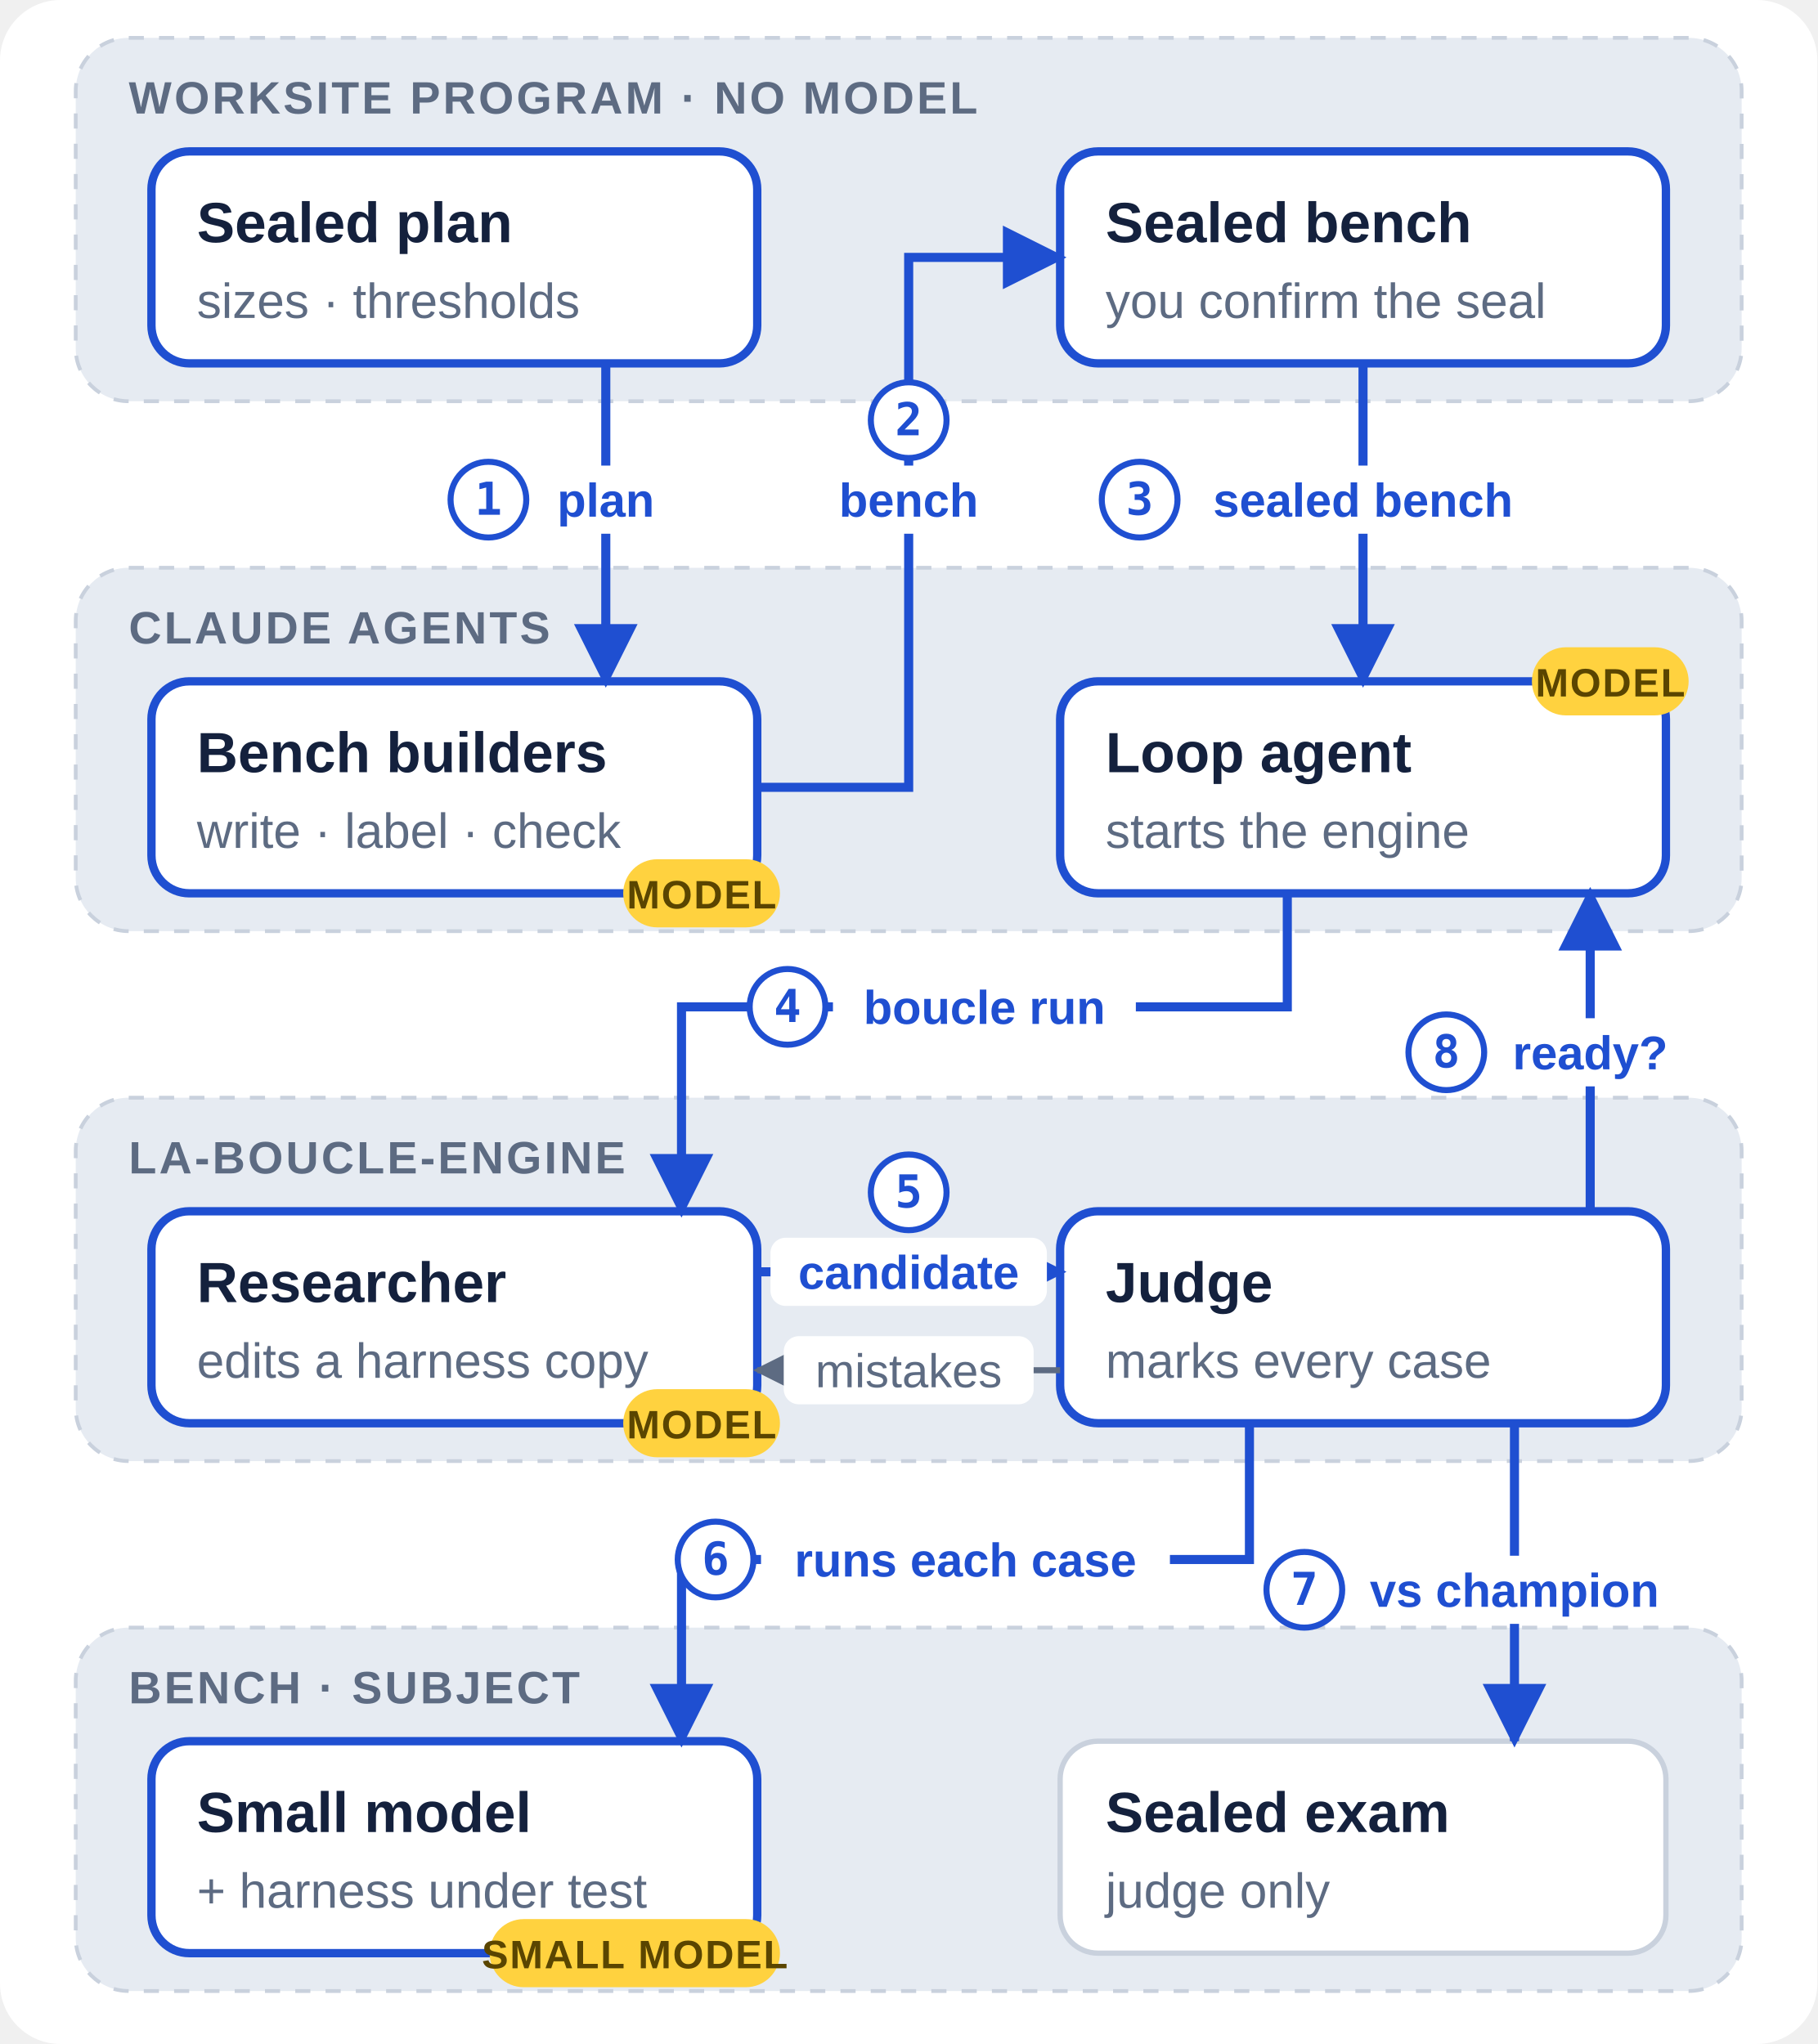
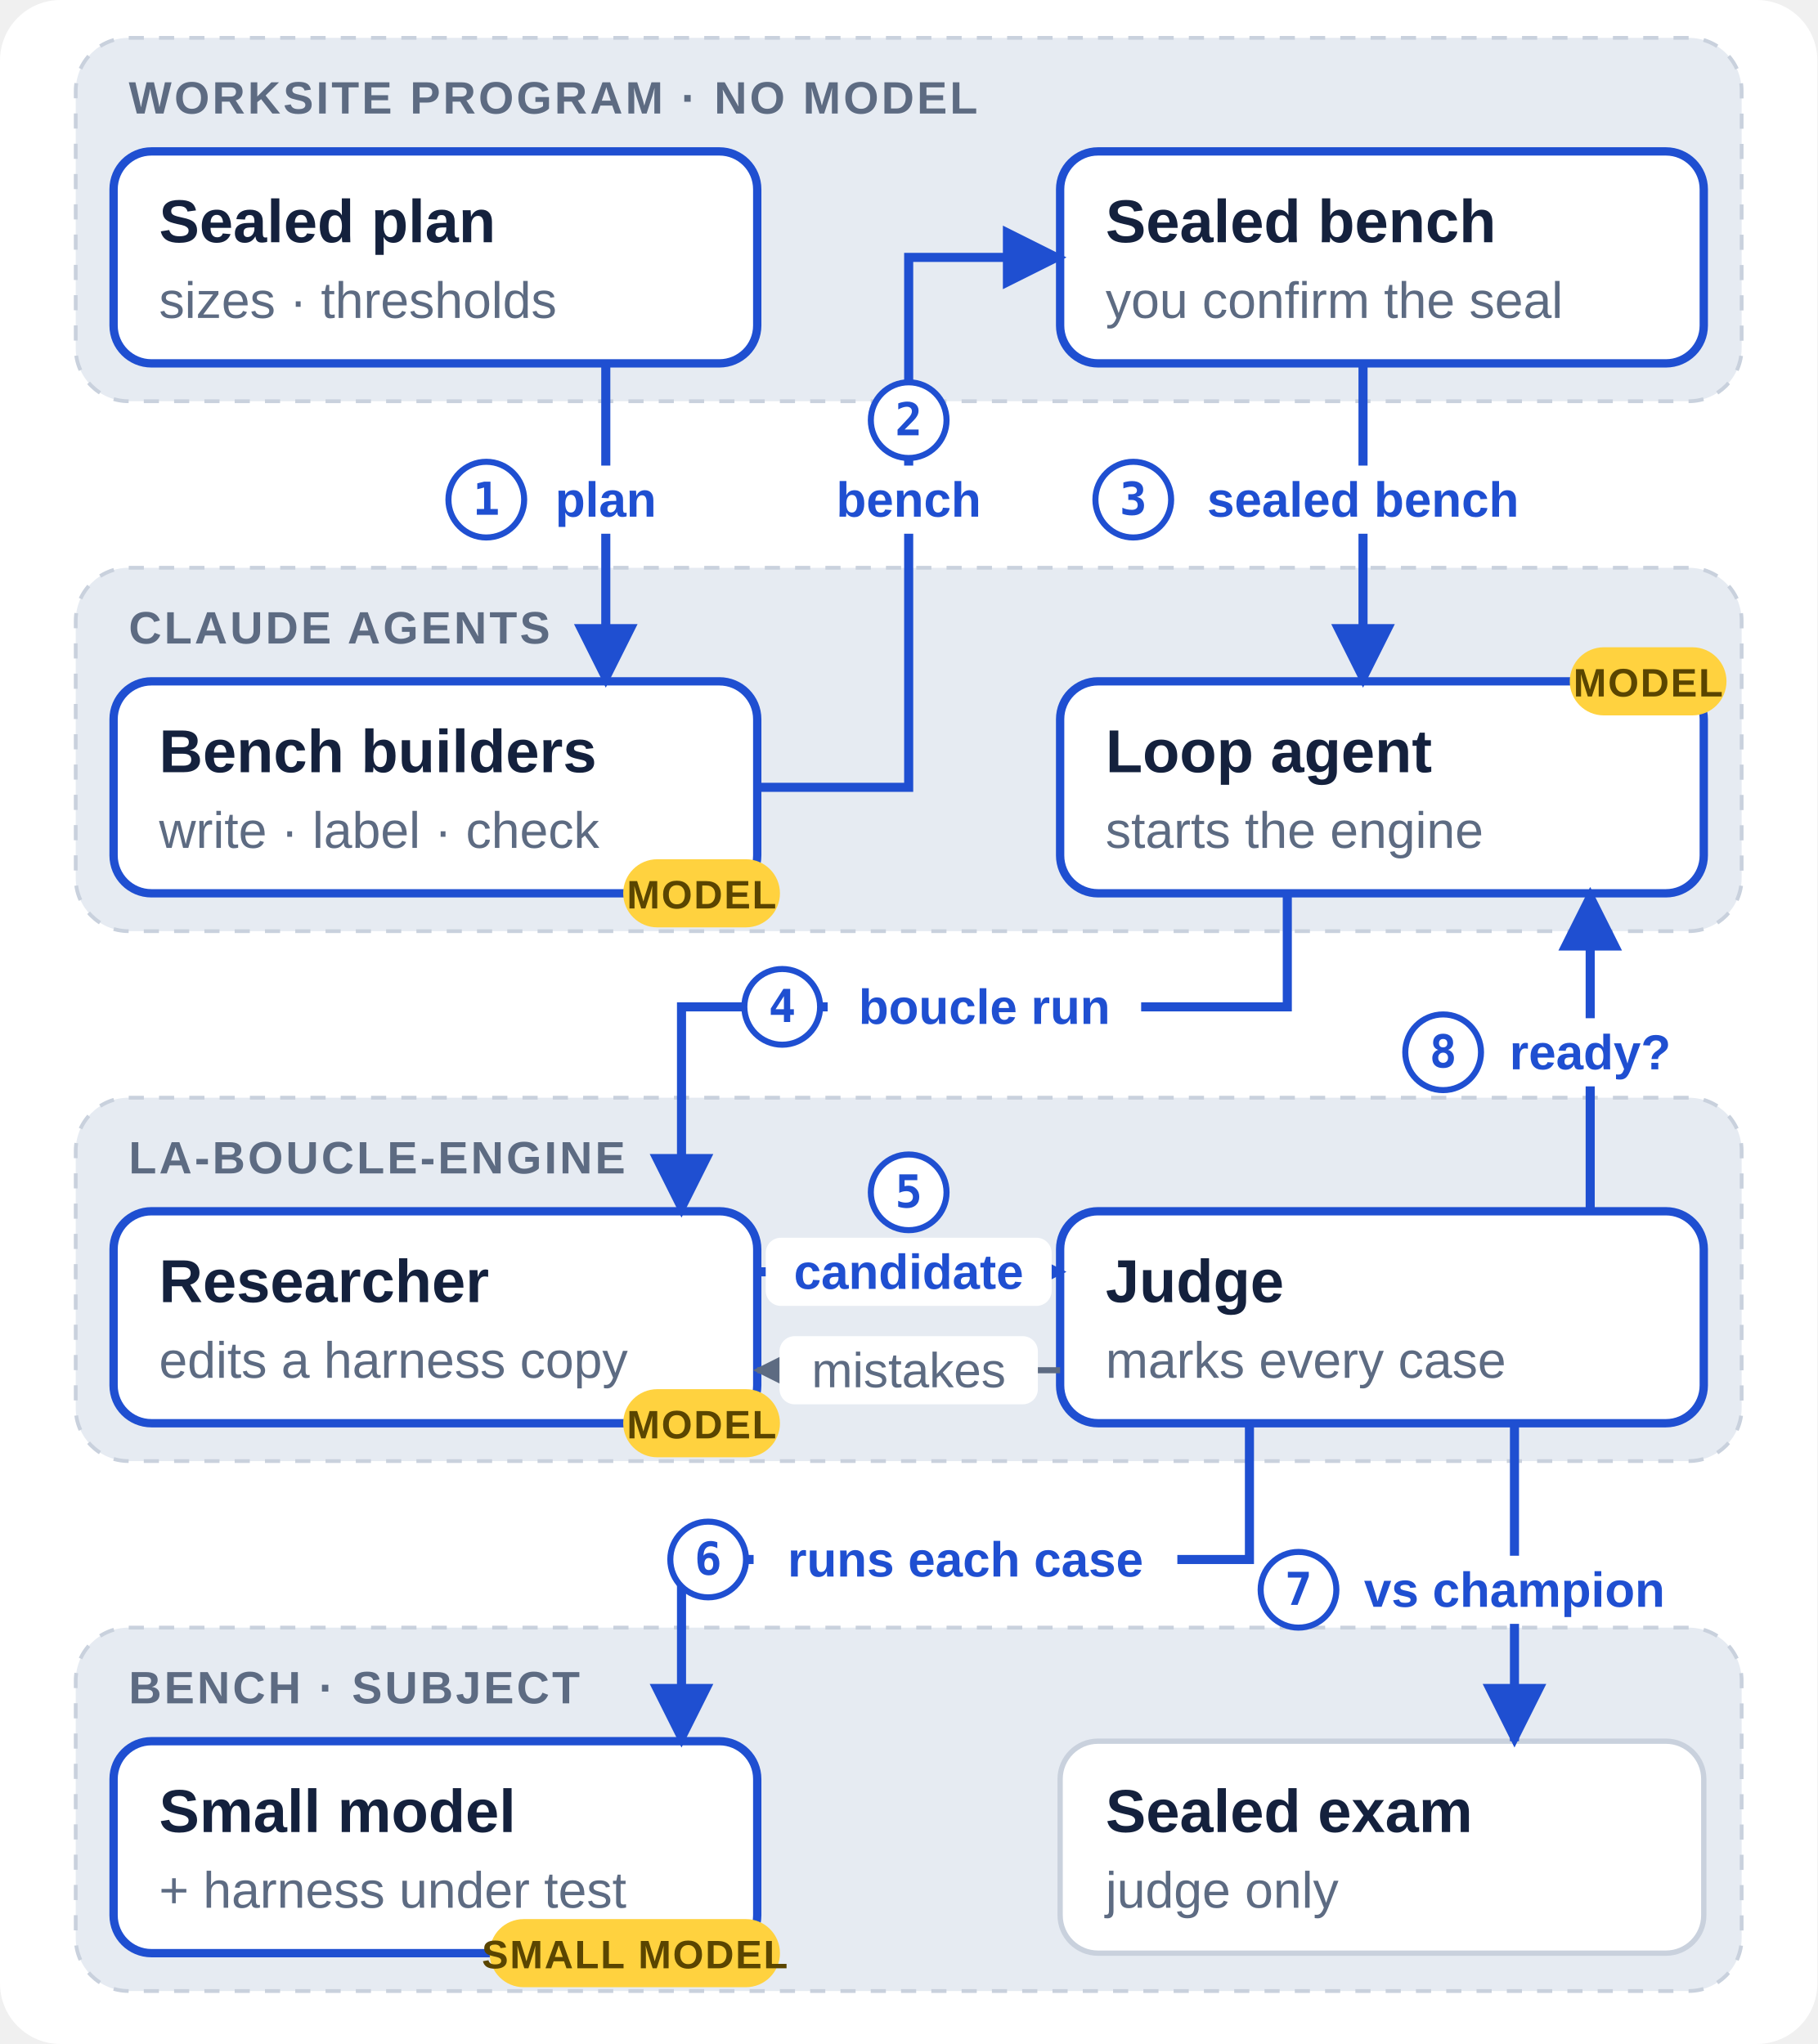
<svg xmlns="http://www.w3.org/2000/svg" viewBox="0 0 480 540" width="480" height="540" font-family="IBM Plex Sans, Segoe UI, Helvetica Neue, Arial, sans-serif" role="img" aria-label="La boucle module: steps 3 and 4, the bench and the loop">
  <defs>
    <marker id="m" viewBox="0 0 10 10" refX="9" refY="5" markerWidth="7" markerHeight="7" orient="auto-start-reverse">
      <path d="M0 0L10 5L0 10z" fill="#5d6b82" />
    </marker>
    <marker id="a" viewBox="0 0 10 10" refX="9" refY="5" markerWidth="7" markerHeight="7" orient="auto-start-reverse">
      <path d="M0 0L10 5L0 10z" fill="#1f4fd1" />
    </marker>
  </defs>
  <rect width="480" height="540" rx="16" fill="#ffffff" />
  <rect x="20" y="10" width="440" height="96" rx="14" fill="#e6ebf2" stroke="#c9d1dd" stroke-dasharray="4 4" />
  <text x="34" y="30" fill="#5d6b82" font-size="12" font-weight="600" letter-spacing=".7">WORKSITE PROGRAM · NO MODEL</text>
  <rect x="20" y="150" width="440" height="96" rx="14" fill="#e6ebf2" stroke="#c9d1dd" stroke-dasharray="4 4" />
  <text x="34" y="170" fill="#5d6b82" font-size="12" font-weight="600" letter-spacing=".7">CLAUDE AGENTS</text>
  <rect x="20" y="290" width="440" height="96" rx="14" fill="#e6ebf2" stroke="#c9d1dd" stroke-dasharray="4 4" />
  <text x="34" y="310" fill="#5d6b82" font-size="12" font-weight="600" letter-spacing=".7">LA-BOUCLE-ENGINE</text>
  <rect x="20" y="430" width="440" height="96" rx="14" fill="#e6ebf2" stroke="#c9d1dd" stroke-dasharray="4 4" />
  <text x="34" y="450" fill="#5d6b82" font-size="12" font-weight="600" letter-spacing=".7">BENCH · SUBJECT</text>
-   <rect x="40" y="40" width="160" height="56" rx="10" fill="#fff" stroke="#1f4fd1" stroke-width="2.2" />
-   <text x="52" y="64" fill="#14213d" font-size="15" font-weight="600">Sealed plan</text>
-   <text x="52" y="84" fill="#5d6b82" font-size="13">sizes · thresholds</text>
-   <rect x="280" y="40" width="160" height="56" rx="10" fill="#fff" stroke="#1f4fd1" stroke-width="2.2" />
-   <text x="292" y="64" fill="#14213d" font-size="15" font-weight="600">Sealed bench</text>
-   <text x="292" y="84" fill="#5d6b82" font-size="13">you confirm the seal</text>
-   <rect x="40" y="180" width="160" height="56" rx="10" fill="#fff" stroke="#1f4fd1" stroke-width="2.2" />
-   <text x="52" y="204" fill="#14213d" font-size="15" font-weight="600">Bench builders</text>
-   <text x="52" y="224" fill="#5d6b82" font-size="13">write · label · check</text>
+   <rect x="30" y="40" width="170" height="56" rx="10" fill="#fff" stroke="#1f4fd1" stroke-width="2.2" />
+   <text x="42" y="64" fill="#14213d" font-size="16" font-weight="600">Sealed plan</text>
+   <text x="42" y="84" fill="#5d6b82" font-size="13.5">sizes · thresholds</text>
+   <rect x="280" y="40" width="170" height="56" rx="10" fill="#fff" stroke="#1f4fd1" stroke-width="2.2" />
+   <text x="292" y="64" fill="#14213d" font-size="16" font-weight="600">Sealed bench</text>
+   <text x="292" y="84" fill="#5d6b82" font-size="13.5">you confirm the seal</text>
+   <rect x="30" y="180" width="170" height="56" rx="10" fill="#fff" stroke="#1f4fd1" stroke-width="2.2" />
+   <text x="42" y="204" fill="#14213d" font-size="16" font-weight="600">Bench builders</text>
+   <text x="42" y="224" fill="#5d6b82" font-size="13.5">write · label · check</text>
  <rect x="164.6" y="227" width="41.4" height="18" rx="9" fill="#ffd23f" />
  <text x="185.3" y="240" text-anchor="middle" fill="#5a4500" font-size="10.5" font-weight="700" letter-spacing=".4">MODEL</text>
-   <rect x="280" y="180" width="160" height="56" rx="10" fill="#fff" stroke="#1f4fd1" stroke-width="2.2" />
-   <text x="292" y="204" fill="#14213d" font-size="15" font-weight="600">Loop agent</text>
-   <text x="292" y="224" fill="#5d6b82" font-size="13">starts the engine</text>
-   <rect x="404.6" y="171" width="41.4" height="18" rx="9" fill="#ffd23f" />
-   <text x="425.3" y="184" text-anchor="middle" fill="#5a4500" font-size="10.5" font-weight="700" letter-spacing=".4">MODEL</text>
-   <rect x="40" y="320" width="160" height="56" rx="10" fill="#fff" stroke="#1f4fd1" stroke-width="2.2" />
-   <text x="52" y="344" fill="#14213d" font-size="15" font-weight="600">Researcher</text>
-   <text x="52" y="364" fill="#5d6b82" font-size="13">edits a harness copy</text>
+   <rect x="280" y="180" width="170" height="56" rx="10" fill="#fff" stroke="#1f4fd1" stroke-width="2.2" />
+   <text x="292" y="204" fill="#14213d" font-size="16" font-weight="600">Loop agent</text>
+   <text x="292" y="224" fill="#5d6b82" font-size="13.5">starts the engine</text>
+   <rect x="414.6" y="171" width="41.4" height="18" rx="9" fill="#ffd23f" />
+   <text x="435.3" y="184" text-anchor="middle" fill="#5a4500" font-size="10.5" font-weight="700" letter-spacing=".4">MODEL</text>
+   <rect x="30" y="320" width="170" height="56" rx="10" fill="#fff" stroke="#1f4fd1" stroke-width="2.2" />
+   <text x="42" y="344" fill="#14213d" font-size="16" font-weight="600">Researcher</text>
+   <text x="42" y="364" fill="#5d6b82" font-size="13.5">edits a harness copy</text>
  <rect x="164.6" y="367" width="41.4" height="18" rx="9" fill="#ffd23f" />
  <text x="185.3" y="380" text-anchor="middle" fill="#5a4500" font-size="10.5" font-weight="700" letter-spacing=".4">MODEL</text>
-   <rect x="280" y="320" width="160" height="56" rx="10" fill="#fff" stroke="#1f4fd1" stroke-width="2.2" />
-   <text x="292" y="344" fill="#14213d" font-size="15" font-weight="600">Judge</text>
-   <text x="292" y="364" fill="#5d6b82" font-size="13">marks every case</text>
-   <rect x="40" y="460" width="160" height="56" rx="10" fill="#fff" stroke="#1f4fd1" stroke-width="2.2" />
-   <text x="52" y="484" fill="#14213d" font-size="15" font-weight="600">Small model</text>
-   <text x="52" y="504" fill="#5d6b82" font-size="13">+ harness under test</text>
+   <rect x="280" y="320" width="170" height="56" rx="10" fill="#fff" stroke="#1f4fd1" stroke-width="2.2" />
+   <text x="292" y="344" fill="#14213d" font-size="16" font-weight="600">Judge</text>
+   <text x="292" y="364" fill="#5d6b82" font-size="13.5">marks every case</text>
+   <rect x="30" y="460" width="170" height="56" rx="10" fill="#fff" stroke="#1f4fd1" stroke-width="2.2" />
+   <text x="42" y="484" fill="#14213d" font-size="16" font-weight="600">Small model</text>
+   <text x="42" y="504" fill="#5d6b82" font-size="13.5">+ harness under test</text>
  <rect x="129.32" y="507" width="76.68" height="18" rx="9" fill="#ffd23f" />
  <text x="167.66" y="520" text-anchor="middle" fill="#5a4500" font-size="10.5" font-weight="700" letter-spacing=".4">SMALL MODEL</text>
-   <rect x="280" y="460" width="160" height="56" rx="10" fill="#fff" stroke="#c9d1dd" stroke-width="1.4" />
-   <text x="292" y="484" fill="#14213d" font-size="15" font-weight="600">Sealed exam</text>
-   <text x="292" y="504" fill="#5d6b82" font-size="13">judge only</text>
+   <rect x="280" y="460" width="170" height="56" rx="10" fill="#fff" stroke="#c9d1dd" stroke-width="1.4" />
+   <text x="292" y="484" fill="#14213d" font-size="16" font-weight="600">Sealed exam</text>
+   <text x="292" y="504" fill="#5d6b82" font-size="13.5">judge only</text>
  <path d="M160 96V180" fill="none" stroke="#1f4fd1" stroke-width="2.4" marker-end="url(#a)" />
-   <rect x="141.0" y="123" width="38.0" height="18" rx="4" fill="#fff" />
-   <text x="160" y="136.5" text-anchor="middle" fill="#1f4fd1" font-size="12.5" font-weight="600">plan</text>
-   <circle cx="129.0" cy="132" r="10" fill="#fff" stroke="#1f4fd1" stroke-width="1.6" />
-   <text x="129.0" y="136" text-anchor="middle" fill="#1f4fd1" font-size="12" font-weight="700" font-family="IBM Plex Mono, Consolas, monospace">1</text>
+   <rect x="140.44" y="123" width="39.12" height="18" rx="4" fill="#fff" />
+   <text x="160" y="136.5" text-anchor="middle" fill="#1f4fd1" font-size="13" font-weight="600">plan</text>
+   <circle cx="128.44" cy="132" r="10" fill="#fff" stroke="#1f4fd1" stroke-width="1.6" />
+   <text x="128.44" y="136" text-anchor="middle" fill="#1f4fd1" font-size="12" font-weight="700" font-family="IBM Plex Mono, Consolas, monospace">1</text>
  <path d="M200 208H240V68H280" fill="none" stroke="#1f4fd1" stroke-width="2.4" marker-end="url(#a)" />
-   <rect x="217.5" y="123" width="45.0" height="18" rx="4" fill="#fff" />
-   <text x="240" y="136.5" text-anchor="middle" fill="#1f4fd1" font-size="12.5" font-weight="600">bench</text>
+   <rect x="216.8" y="123" width="46.4" height="18" rx="4" fill="#fff" />
+   <text x="240" y="136.5" text-anchor="middle" fill="#1f4fd1" font-size="13" font-weight="600">bench</text>
  <circle cx="240" cy="111" r="10" fill="#fff" stroke="#1f4fd1" stroke-width="1.6" />
  <text x="240" y="115" text-anchor="middle" fill="#1f4fd1" font-size="12" font-weight="700" font-family="IBM Plex Mono, Consolas, monospace">2</text>
  <path d="M360 96V180" fill="none" stroke="#1f4fd1" stroke-width="2.4" marker-end="url(#a)" />
-   <rect x="313.0" y="123" width="94" height="18" rx="4" fill="#fff" />
-   <text x="360" y="136.5" text-anchor="middle" fill="#1f4fd1" font-size="12.5" font-weight="600">sealed bench</text>
-   <circle cx="301.0" cy="132" r="10" fill="#fff" stroke="#1f4fd1" stroke-width="1.6" />
-   <text x="301.0" y="136" text-anchor="middle" fill="#1f4fd1" font-size="12" font-weight="700" font-family="IBM Plex Mono, Consolas, monospace">3</text>
+   <rect x="311.32" y="123" width="97.36" height="18" rx="4" fill="#fff" />
+   <text x="360" y="136.5" text-anchor="middle" fill="#1f4fd1" font-size="13" font-weight="600">sealed bench</text>
+   <circle cx="299.32" cy="132" r="10" fill="#fff" stroke="#1f4fd1" stroke-width="1.6" />
+   <text x="299.32" y="136" text-anchor="middle" fill="#1f4fd1" font-size="12" font-weight="700" font-family="IBM Plex Mono, Consolas, monospace">3</text>
  <path d="M340 236V266H180V320" fill="none" stroke="#1f4fd1" stroke-width="2.4" marker-end="url(#a)" />
-   <rect x="220.0" y="257" width="80.0" height="18" rx="4" fill="#fff" />
-   <text x="260" y="270.5" text-anchor="middle" fill="#1f4fd1" font-size="12.5" font-weight="600">boucle run</text>
-   <circle cx="208.0" cy="266" r="10" fill="#fff" stroke="#1f4fd1" stroke-width="1.6" />
-   <text x="208.0" y="270" text-anchor="middle" fill="#1f4fd1" font-size="12" font-weight="700" font-family="IBM Plex Mono, Consolas, monospace">4</text>
+   <rect x="218.6" y="257" width="82.8" height="18" rx="4" fill="#fff" />
+   <text x="260" y="270.5" text-anchor="middle" fill="#1f4fd1" font-size="13" font-weight="600">boucle run</text>
+   <circle cx="206.6" cy="266" r="10" fill="#fff" stroke="#1f4fd1" stroke-width="1.6" />
+   <text x="206.6" y="270" text-anchor="middle" fill="#1f4fd1" font-size="12" font-weight="700" font-family="IBM Plex Mono, Consolas, monospace">4</text>
  <path d="M200 336H280" fill="none" stroke="#1f4fd1" stroke-width="2.4" marker-end="url(#a)" />
-   <rect x="203.5" y="327" width="73.0" height="18" rx="4" fill="#fff" />
-   <text x="240" y="340.5" text-anchor="middle" fill="#1f4fd1" font-size="12.5" font-weight="600">candidate</text>
+   <rect x="202.24" y="327" width="75.52" height="18" rx="4" fill="#fff" />
+   <text x="240" y="340.5" text-anchor="middle" fill="#1f4fd1" font-size="13" font-weight="600">candidate</text>
  <circle cx="240" cy="315" r="10" fill="#fff" stroke="#1f4fd1" stroke-width="1.6" />
  <text x="240" y="319" text-anchor="middle" fill="#1f4fd1" font-size="12" font-weight="700" font-family="IBM Plex Mono, Consolas, monospace">5</text>
  <path d="M280 362H200" fill="none" stroke="#5d6b82" stroke-width="1.6" marker-end="url(#m)" />
-   <rect x="207.0" y="353" width="66.0" height="18" rx="4" fill="#fff" />
-   <text x="240" y="366.5" text-anchor="middle" fill="#5d6b82" font-size="12.5" font-weight="400">mistakes</text>
+   <rect x="205.88" y="353" width="68.24" height="18" rx="4" fill="#fff" />
+   <text x="240" y="366.5" text-anchor="middle" fill="#5d6b82" font-size="13" font-weight="400">mistakes</text>
  <path d="M330 376V412H180V460" fill="none" stroke="#1f4fd1" stroke-width="2.4" marker-end="url(#a)" />
-   <rect x="201.0" y="403" width="108" height="18" rx="4" fill="#fff" />
-   <text x="255" y="416.5" text-anchor="middle" fill="#1f4fd1" font-size="12.5" font-weight="600">runs each case</text>
-   <circle cx="189.0" cy="412" r="10" fill="#fff" stroke="#1f4fd1" stroke-width="1.6" />
-   <text x="189.0" y="416" text-anchor="middle" fill="#1f4fd1" font-size="12" font-weight="700" font-family="IBM Plex Mono, Consolas, monospace">6</text>
+   <rect x="199.04" y="403" width="111.92" height="18" rx="4" fill="#fff" />
+   <text x="255" y="416.5" text-anchor="middle" fill="#1f4fd1" font-size="13" font-weight="600">runs each case</text>
+   <circle cx="187.04" cy="412" r="10" fill="#fff" stroke="#1f4fd1" stroke-width="1.6" />
+   <text x="187.04" y="416" text-anchor="middle" fill="#1f4fd1" font-size="12" font-weight="700" font-family="IBM Plex Mono, Consolas, monospace">6</text>
  <path d="M400 376V460" fill="none" stroke="#1f4fd1" stroke-width="2.4" marker-end="url(#a)" />
-   <rect x="356.5" y="411" width="87" height="18" rx="4" fill="#fff" />
-   <text x="400" y="424.5" text-anchor="middle" fill="#1f4fd1" font-size="12.5" font-weight="600">vs champion</text>
-   <circle cx="344.5" cy="420" r="10" fill="#fff" stroke="#1f4fd1" stroke-width="1.6" />
-   <text x="344.5" y="424" text-anchor="middle" fill="#1f4fd1" font-size="12" font-weight="700" font-family="IBM Plex Mono, Consolas, monospace">7</text>
+   <rect x="354.96" y="411" width="90.08" height="18" rx="4" fill="#fff" />
+   <text x="400" y="424.5" text-anchor="middle" fill="#1f4fd1" font-size="13" font-weight="600">vs champion</text>
+   <circle cx="342.96" cy="420" r="10" fill="#fff" stroke="#1f4fd1" stroke-width="1.6" />
+   <text x="342.96" y="424" text-anchor="middle" fill="#1f4fd1" font-size="12" font-weight="700" font-family="IBM Plex Mono, Consolas, monospace">7</text>
  <path d="M420 320V236" fill="none" stroke="#1f4fd1" stroke-width="2.4" marker-end="url(#a)" />
-   <rect x="394.0" y="269" width="52" height="18" rx="4" fill="#fff" />
-   <text x="420" y="282.5" text-anchor="middle" fill="#1f4fd1" font-size="12.5" font-weight="600">ready?</text>
-   <circle cx="382.0" cy="278" r="10" fill="#fff" stroke="#1f4fd1" stroke-width="1.6" />
-   <text x="382.0" y="282" text-anchor="middle" fill="#1f4fd1" font-size="12" font-weight="700" font-family="IBM Plex Mono, Consolas, monospace">8</text>
+   <rect x="393.16" y="269" width="53.68" height="18" rx="4" fill="#fff" />
+   <text x="420" y="282.5" text-anchor="middle" fill="#1f4fd1" font-size="13" font-weight="600">ready?</text>
+   <circle cx="381.16" cy="278" r="10" fill="#fff" stroke="#1f4fd1" stroke-width="1.6" />
+   <text x="381.16" y="282" text-anchor="middle" fill="#1f4fd1" font-size="12" font-weight="700" font-family="IBM Plex Mono, Consolas, monospace">8</text>
</svg>
